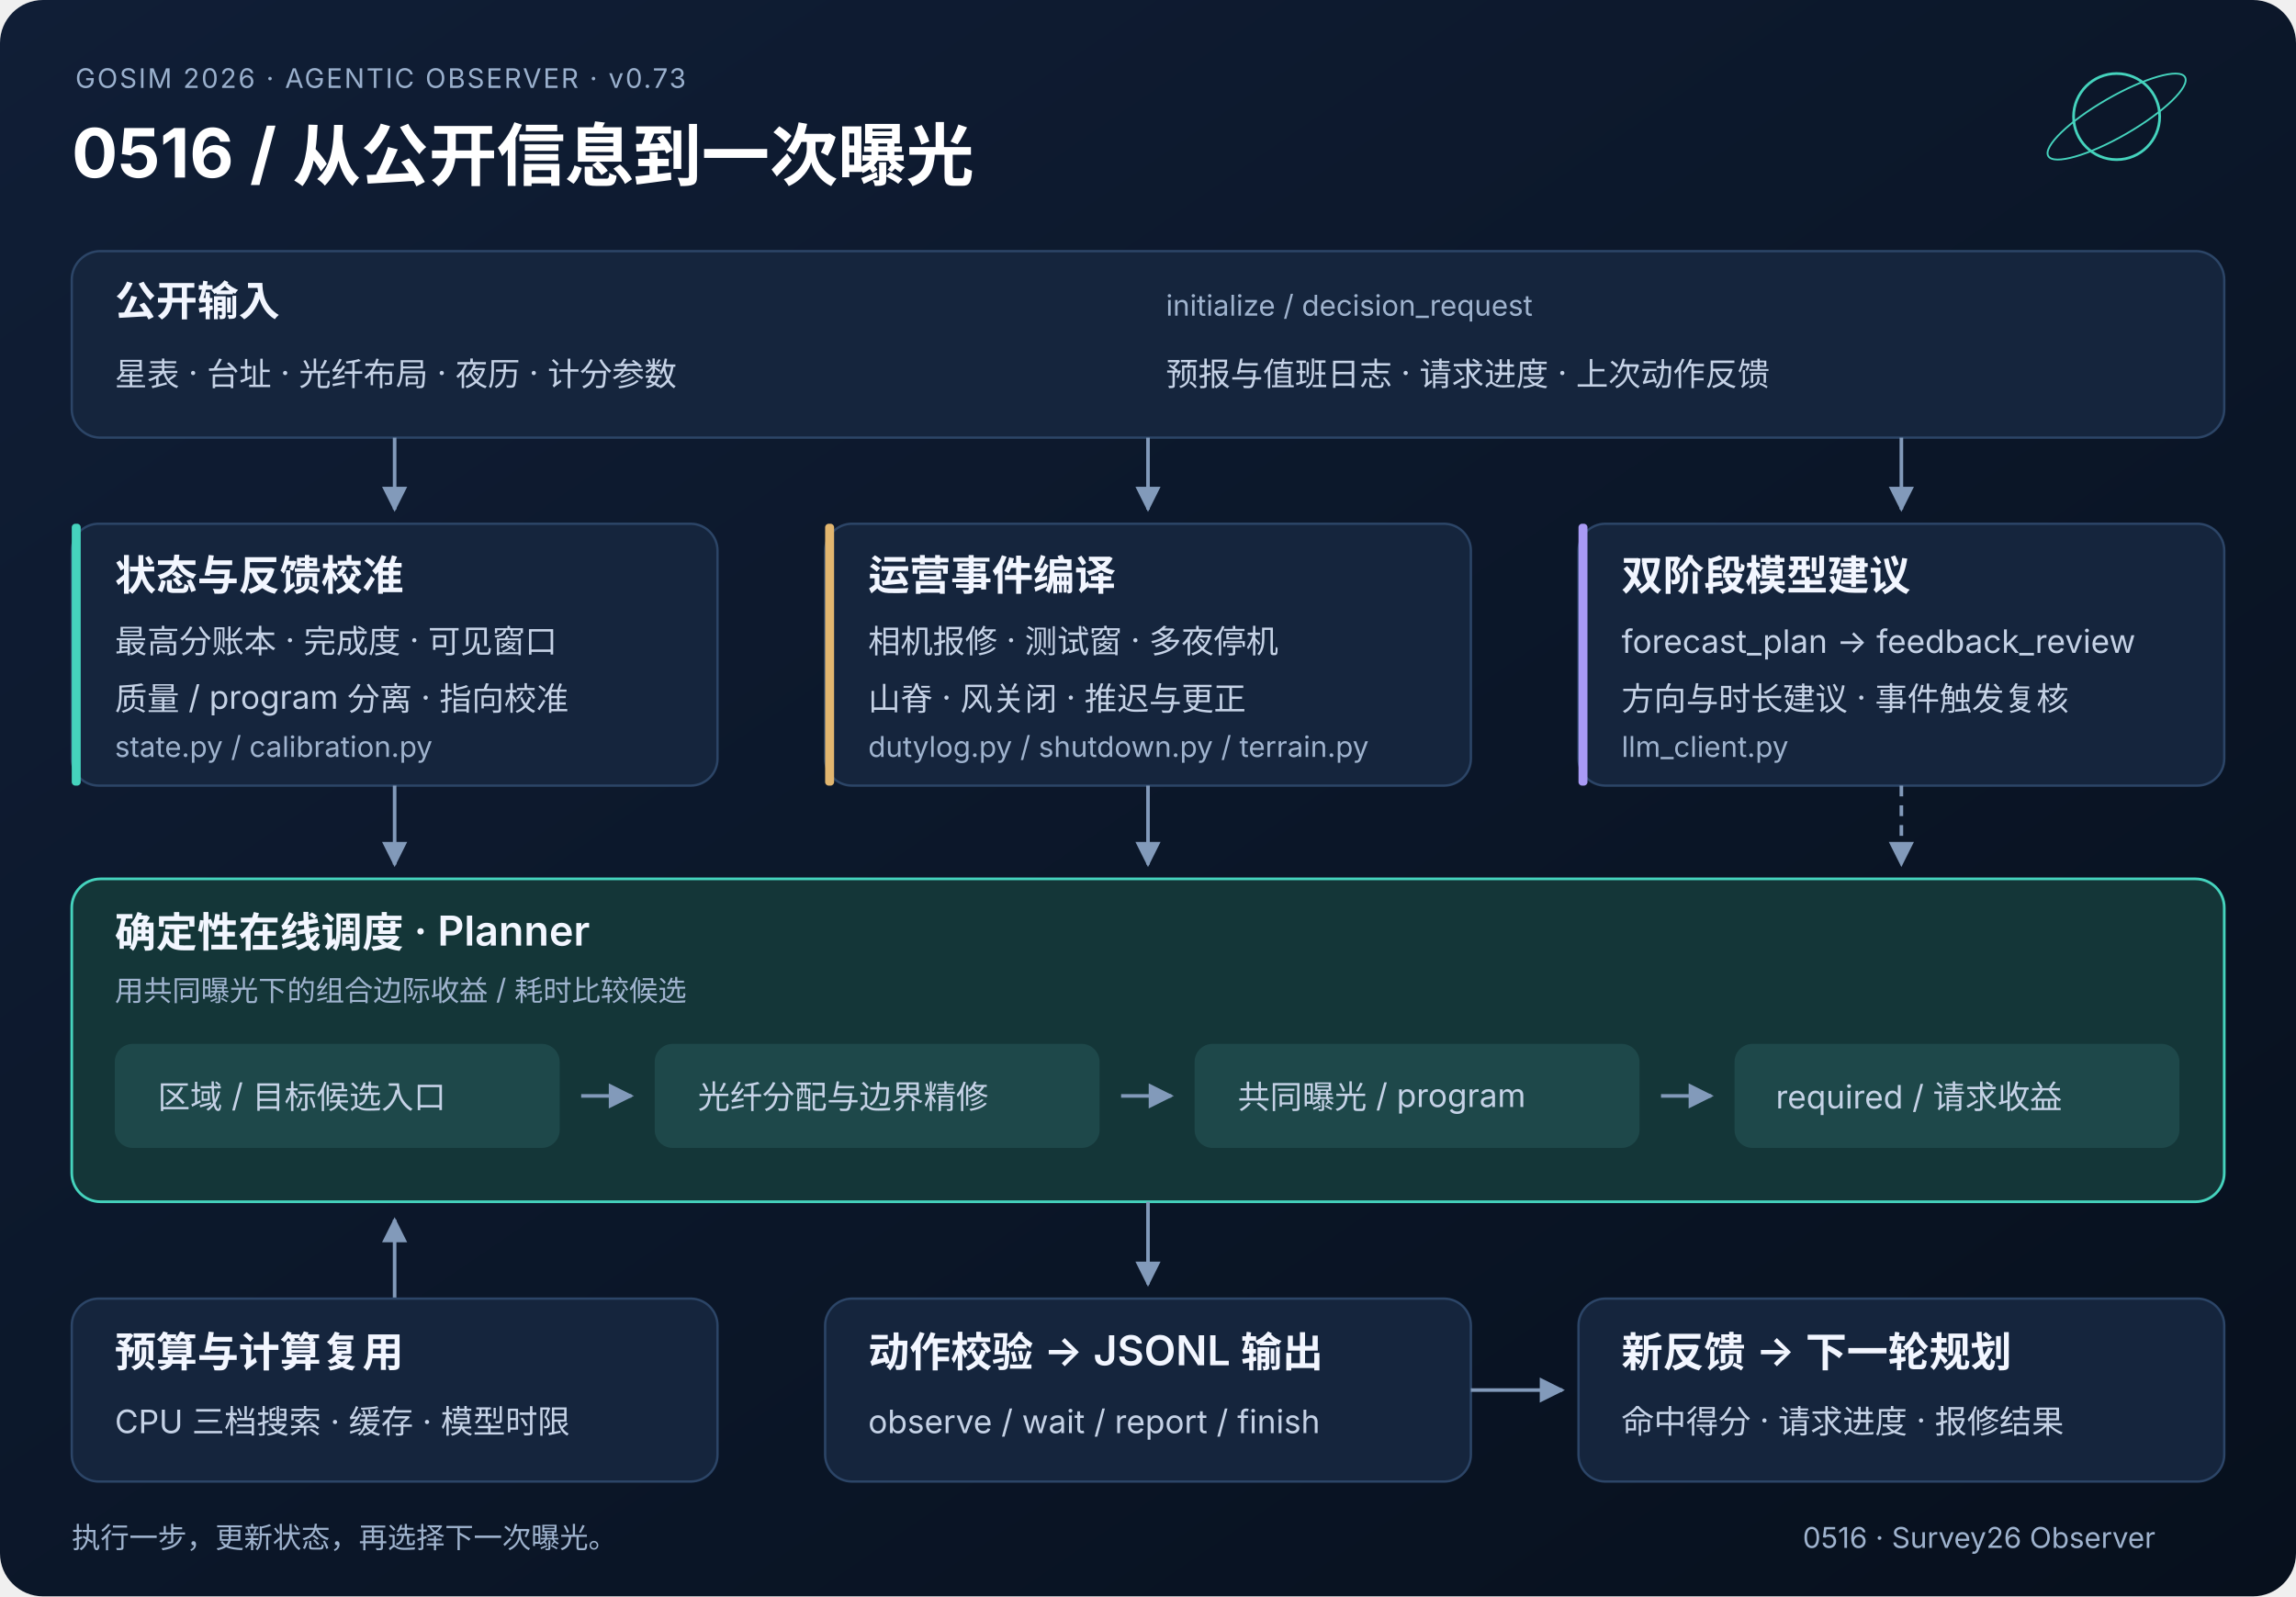
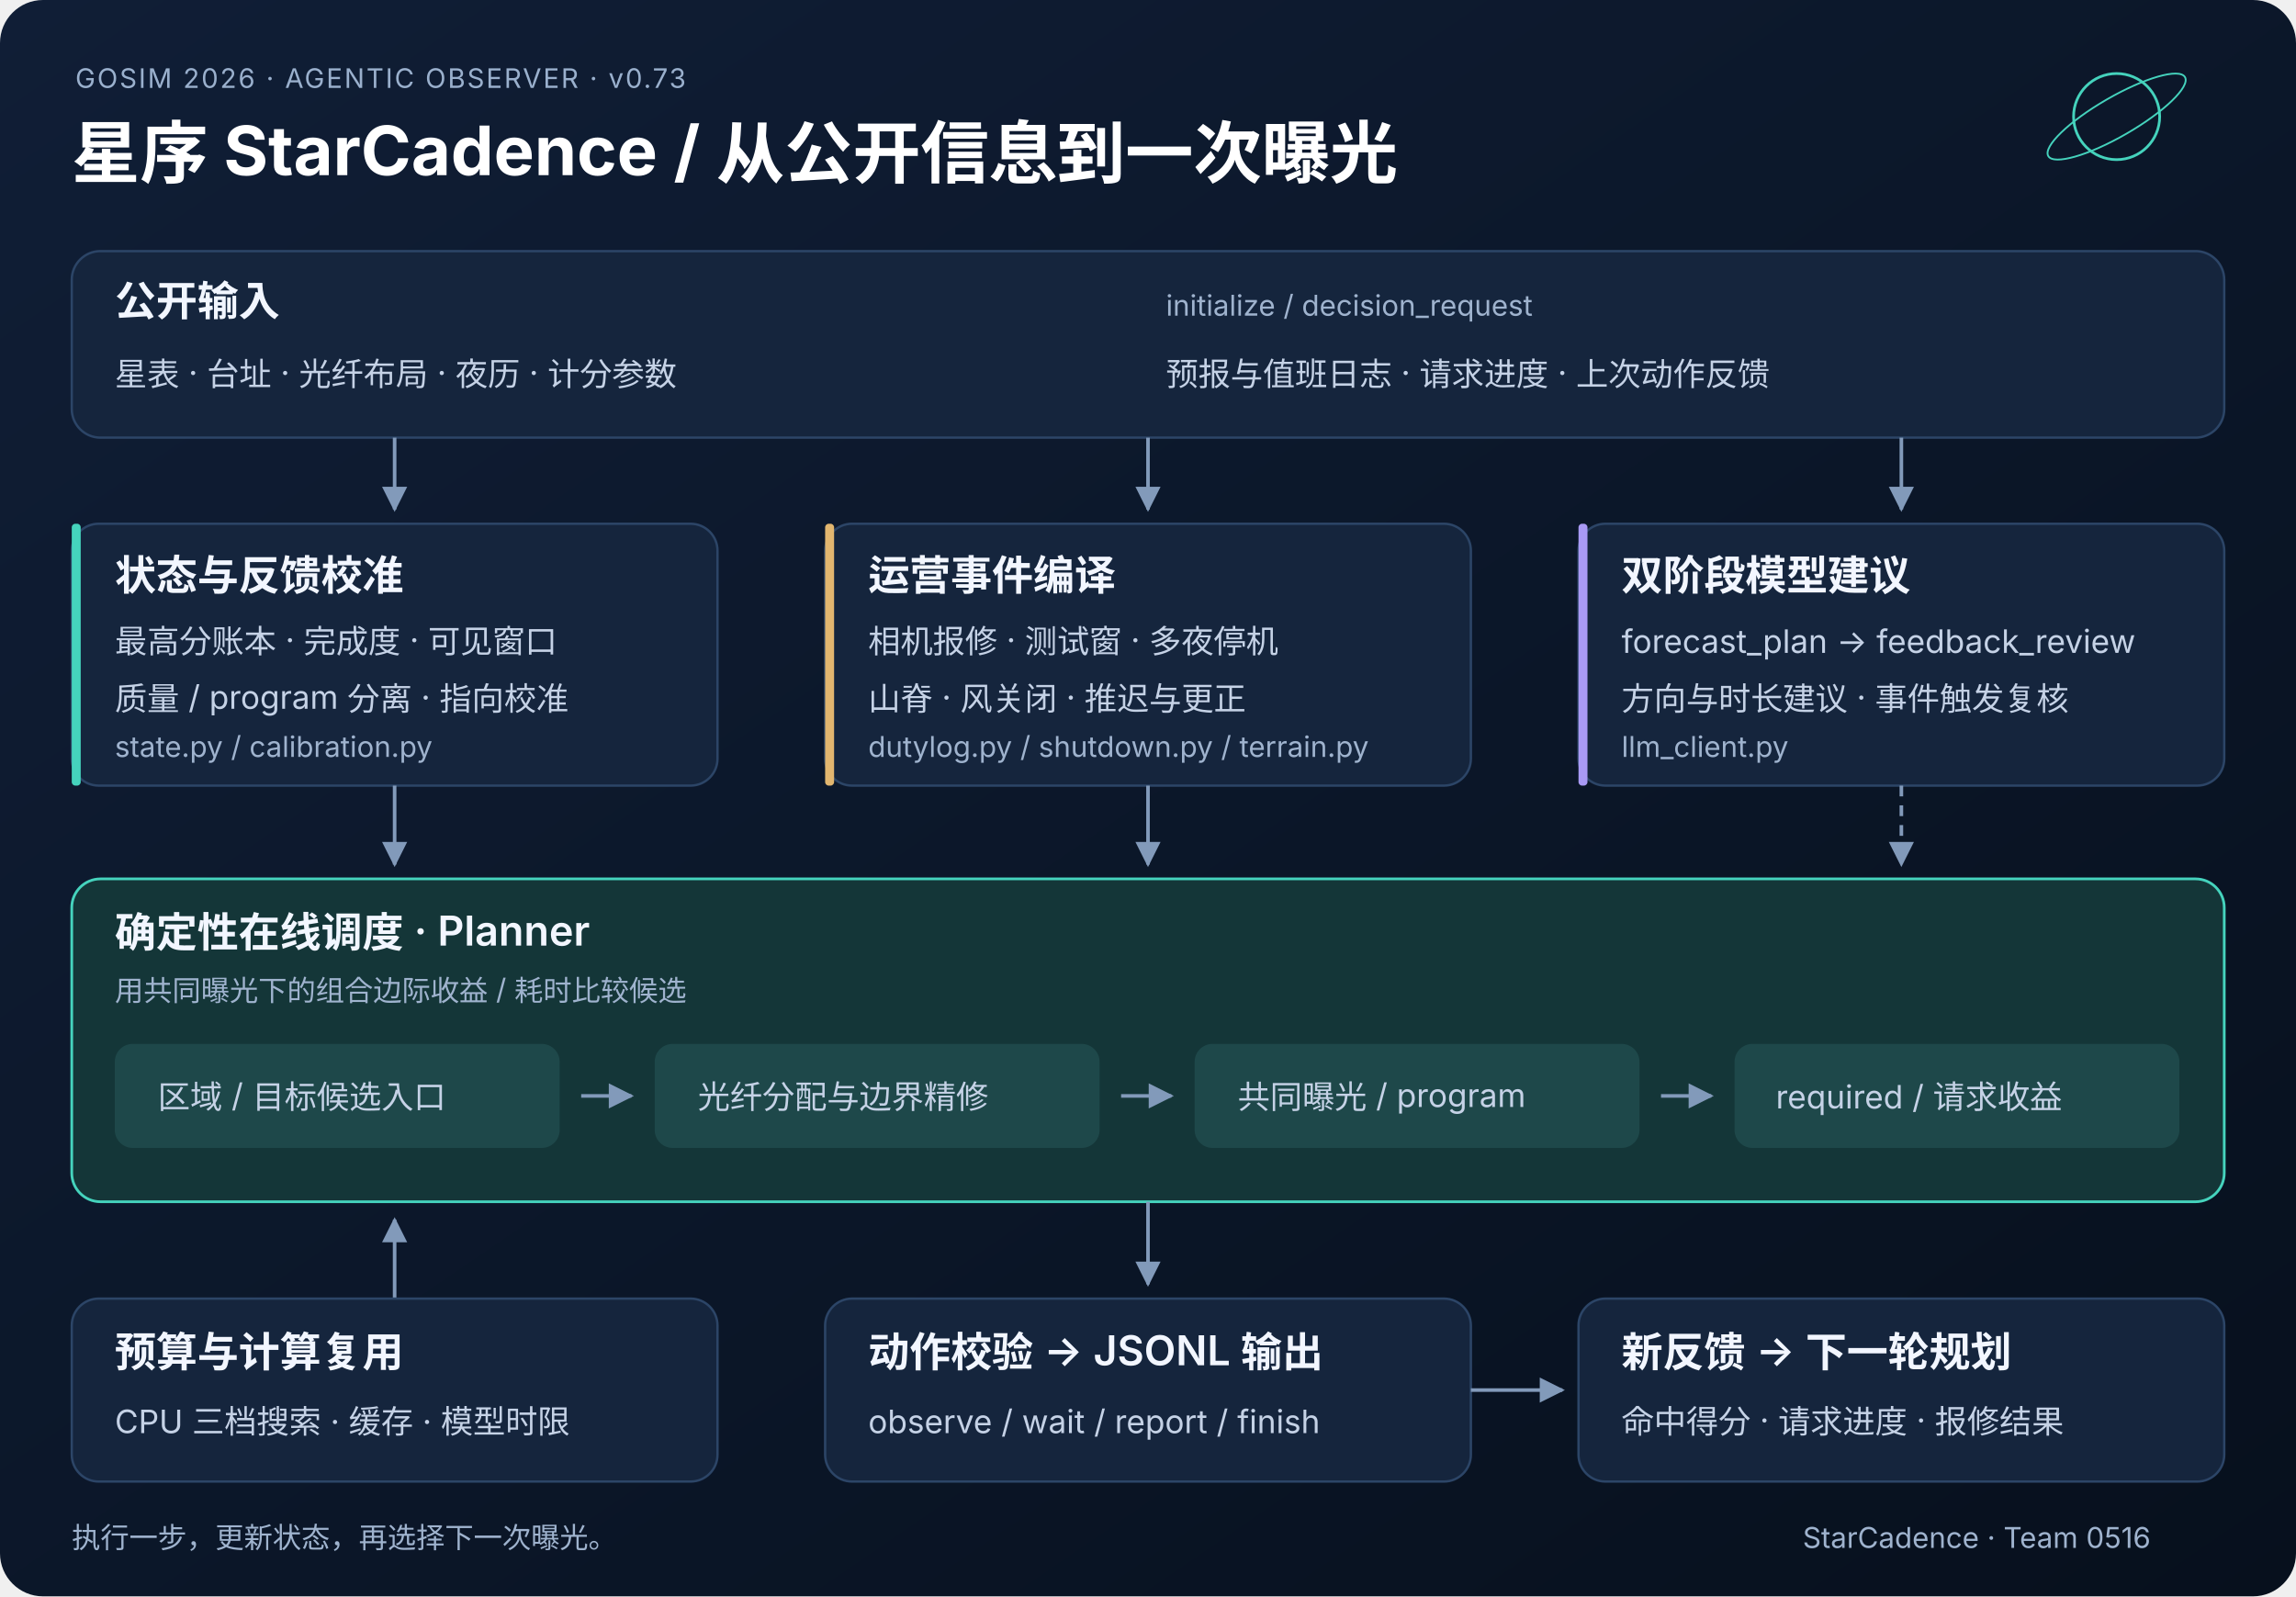
<svg xmlns="http://www.w3.org/2000/svg" width="1280" height="890" viewBox="0 0 1280 890" role="img" aria-labelledby="title desc">
  <defs>
    <linearGradient id="sky" x2="1" y2="1">
      <stop stop-color="#101e36" />
      <stop offset="1" stop-color="#07101d" />
    </linearGradient>
    <marker id="arrow" viewBox="0 0 10 10" refX="9" refY="5" markerWidth="7" markerHeight="7" orient="auto-start-reverse">
      <path d="M 0 0 L 10 5 L 0 10 z" fill="#829aba" />
    </marker>
    <style>
      text { font-family: -apple-system, BlinkMacSystemFont, 'PingFang SC', 'Microsoft YaHei', sans-serif; }
      .label { fill:#9ab0cd; font-size:15px; letter-spacing:1px; }
      .title { fill:#f2f6ff; font-size:23px; font-weight:600; }
      .body { fill:#c5d2e6; font-size:18px; }
      .small { fill:#9fb3ce; font-size:16px; }
      .card { fill:#15253d; stroke:#2c4567; stroke-width:1.3; }
      .line { fill:none; stroke:#829aba; stroke-width:2; marker-end:url(#arrow); }
    </style>
  </defs>
  <rect width="1280" height="890" rx="24" fill="url(#sky)" />
  <circle cx="1180" cy="65" r="24" fill="none" stroke="#45d3bd" stroke-width="1.5" />
  <ellipse cx="1180" cy="65" rx="44" ry="11" transform="rotate(-30 1180 65)" fill="none" stroke="#45d3bd" />
  <text x="42" y="49" class="label">GOSIM 2026 · AGENTIC OBSERVER · v0.73</text>
-   <text x="40" y="99" fill="#ffffff" font-size="38" font-weight="650">0516 / 从公开信息到一次曝光</text>
+   <text x="40" y="99" fill="#ffffff" font-size="38" font-weight="650">星序 StarCadence / 从公开信息到一次曝光</text>
  <rect x="40" y="140" width="1200" height="104" rx="16" class="card" />
  <text x="64" y="176" class="title">公开输入</text>
  <text x="64" y="215" class="body">星表 · 台址 · 光纤布局 · 夜历 · 计分参数</text>
  <text x="650" y="176" class="small">initialize / decision_request</text>
  <text x="650" y="215" class="body">预报与值班日志 · 请求进度 · 上次动作反馈</text>
  <path d="M220 244 V284" class="line" />
  <path d="M640 244 V284" class="line" />
  <path d="M1060 244 V284" class="line" />
  <rect x="40" y="292" width="360" height="146" rx="15" class="card" />
  <rect x="40" y="292" width="5" height="146" rx="2" fill="#45d3bd" />
  <text x="64" y="329" class="title">状态与反馈校准</text>
  <text x="64" y="364" class="body">最高分账本 · 完成度 · 可见窗口</text>
  <text x="64" y="396" class="body">质量 / program 分离 · 指向校准</text>
  <text x="64" y="422" class="small">state.py / calibration.py</text>
  <rect x="460" y="292" width="360" height="146" rx="15" class="card" />
  <rect x="460" y="292" width="5" height="146" rx="2" fill="#e2b66f" />
  <text x="484" y="329" class="title">运营事件编译</text>
  <text x="484" y="364" class="body">相机报修 · 测试窗 · 多夜停机</text>
  <text x="484" y="396" class="body">山脊 · 风关闭 · 推迟与更正</text>
  <text x="484" y="422" class="small">dutylog.py / shutdown.py / terrain.py</text>
  <rect x="880" y="292" width="360" height="146" rx="15" class="card" />
  <rect x="880" y="292" width="5" height="146" rx="2" fill="#a99af5" />
  <text x="904" y="329" class="title">双阶段模型建议</text>
  <text x="904" y="364" class="body">forecast_plan → feedback_review</text>
  <text x="904" y="396" class="body">方向与时长建议 · 事件触发复核</text>
  <text x="904" y="422" class="small">llm_client.py</text>
  <path d="M220 438 V482" class="line" />
  <path d="M640 438 V482" class="line" />
  <path d="M1060 438 V482" class="line" stroke-dasharray="6 5" />
  <rect x="40" y="490" width="1200" height="180" rx="16" fill="#143638" stroke="#45d3bd" stroke-width="1.5" />
  <text x="64" y="528" class="title">确定性在线调度 · Planner</text>
  <text x="64" y="558" class="small">用共同曝光下的组合边际收益 / 耗时比较候选</text>
  <rect x="64" y="582" width="248" height="58" rx="10" fill="#1e484a" />
  <text x="88" y="618" class="body">区域 / 目标候选入口</text>
  <path d="M324 611 H352" class="line" />
  <rect x="365" y="582" width="248" height="58" rx="10" fill="#1e484a" />
  <text x="389" y="618" class="body">光纤分配与边界精修</text>
  <path d="M625 611 H653" class="line" />
  <rect x="666" y="582" width="248" height="58" rx="10" fill="#1e484a" />
  <text x="690" y="618" class="body">共同曝光 / program</text>
  <path d="M926 611 H954" class="line" />
  <rect x="967" y="582" width="248" height="58" rx="10" fill="#1e484a" />
  <text x="990" y="618" class="body">required / 请求收益</text>
  <path d="M220 724 V680" class="line" />
  <path d="M640 670 V716" class="line" />
  <rect x="40" y="724" width="360" height="102" rx="15" class="card" />
  <text x="64" y="762" class="title">预算与计算复用</text>
  <text x="64" y="799" class="body">CPU 三档搜索 · 缓存 · 模型时限</text>
  <rect x="460" y="724" width="360" height="102" rx="15" class="card" />
  <text x="484" y="762" class="title">动作校验 → JSONL 输出</text>
  <text x="484" y="799" class="body">observe / wait / report / finish</text>
  <path d="M820 775 H871" class="line" />
  <rect x="880" y="724" width="360" height="102" rx="15" class="card" />
  <text x="904" y="762" class="title">新反馈 → 下一轮规划</text>
  <text x="904" y="799" class="body">命中得分 · 请求进度 · 报修结果</text>
  <text x="40" y="863" class="small">执行一步，更新状态，再选择下一次曝光。</text>
-   <text x="1005" y="863" class="small">0516 · Survey26 Observer</text>
+   <text x="1005" y="863" class="small">StarCadence · Team 0516</text>
</svg>
